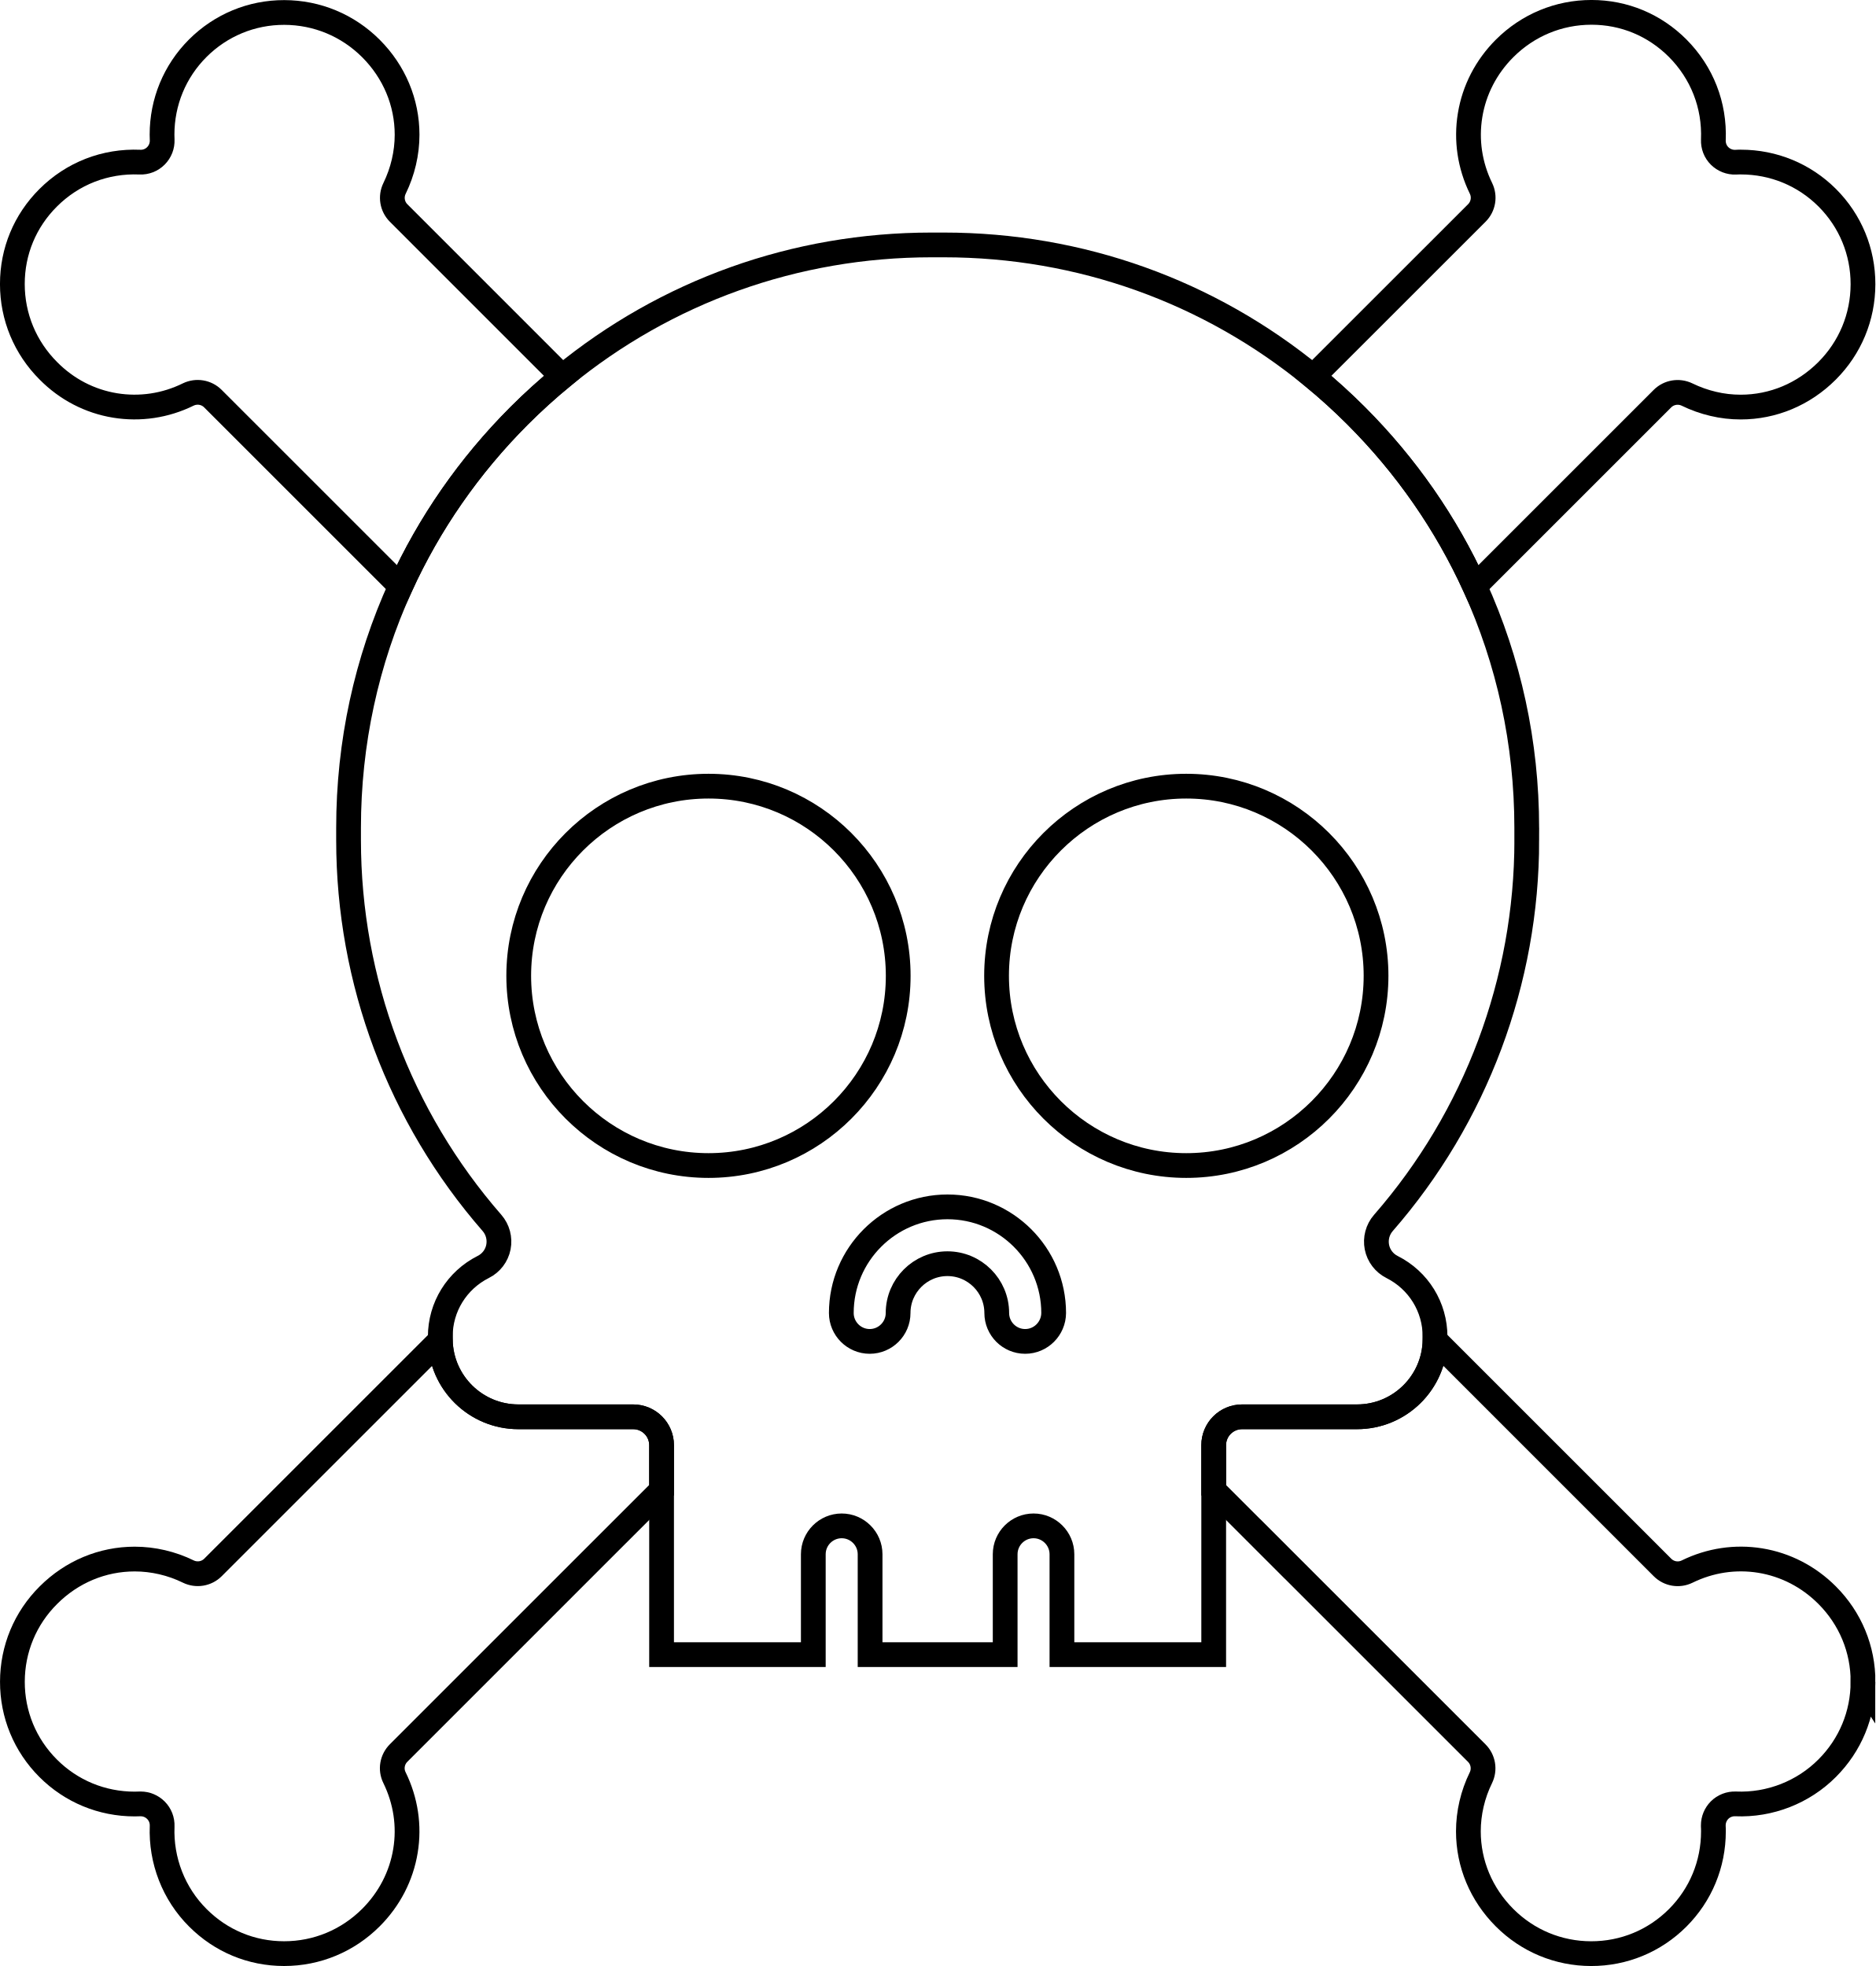
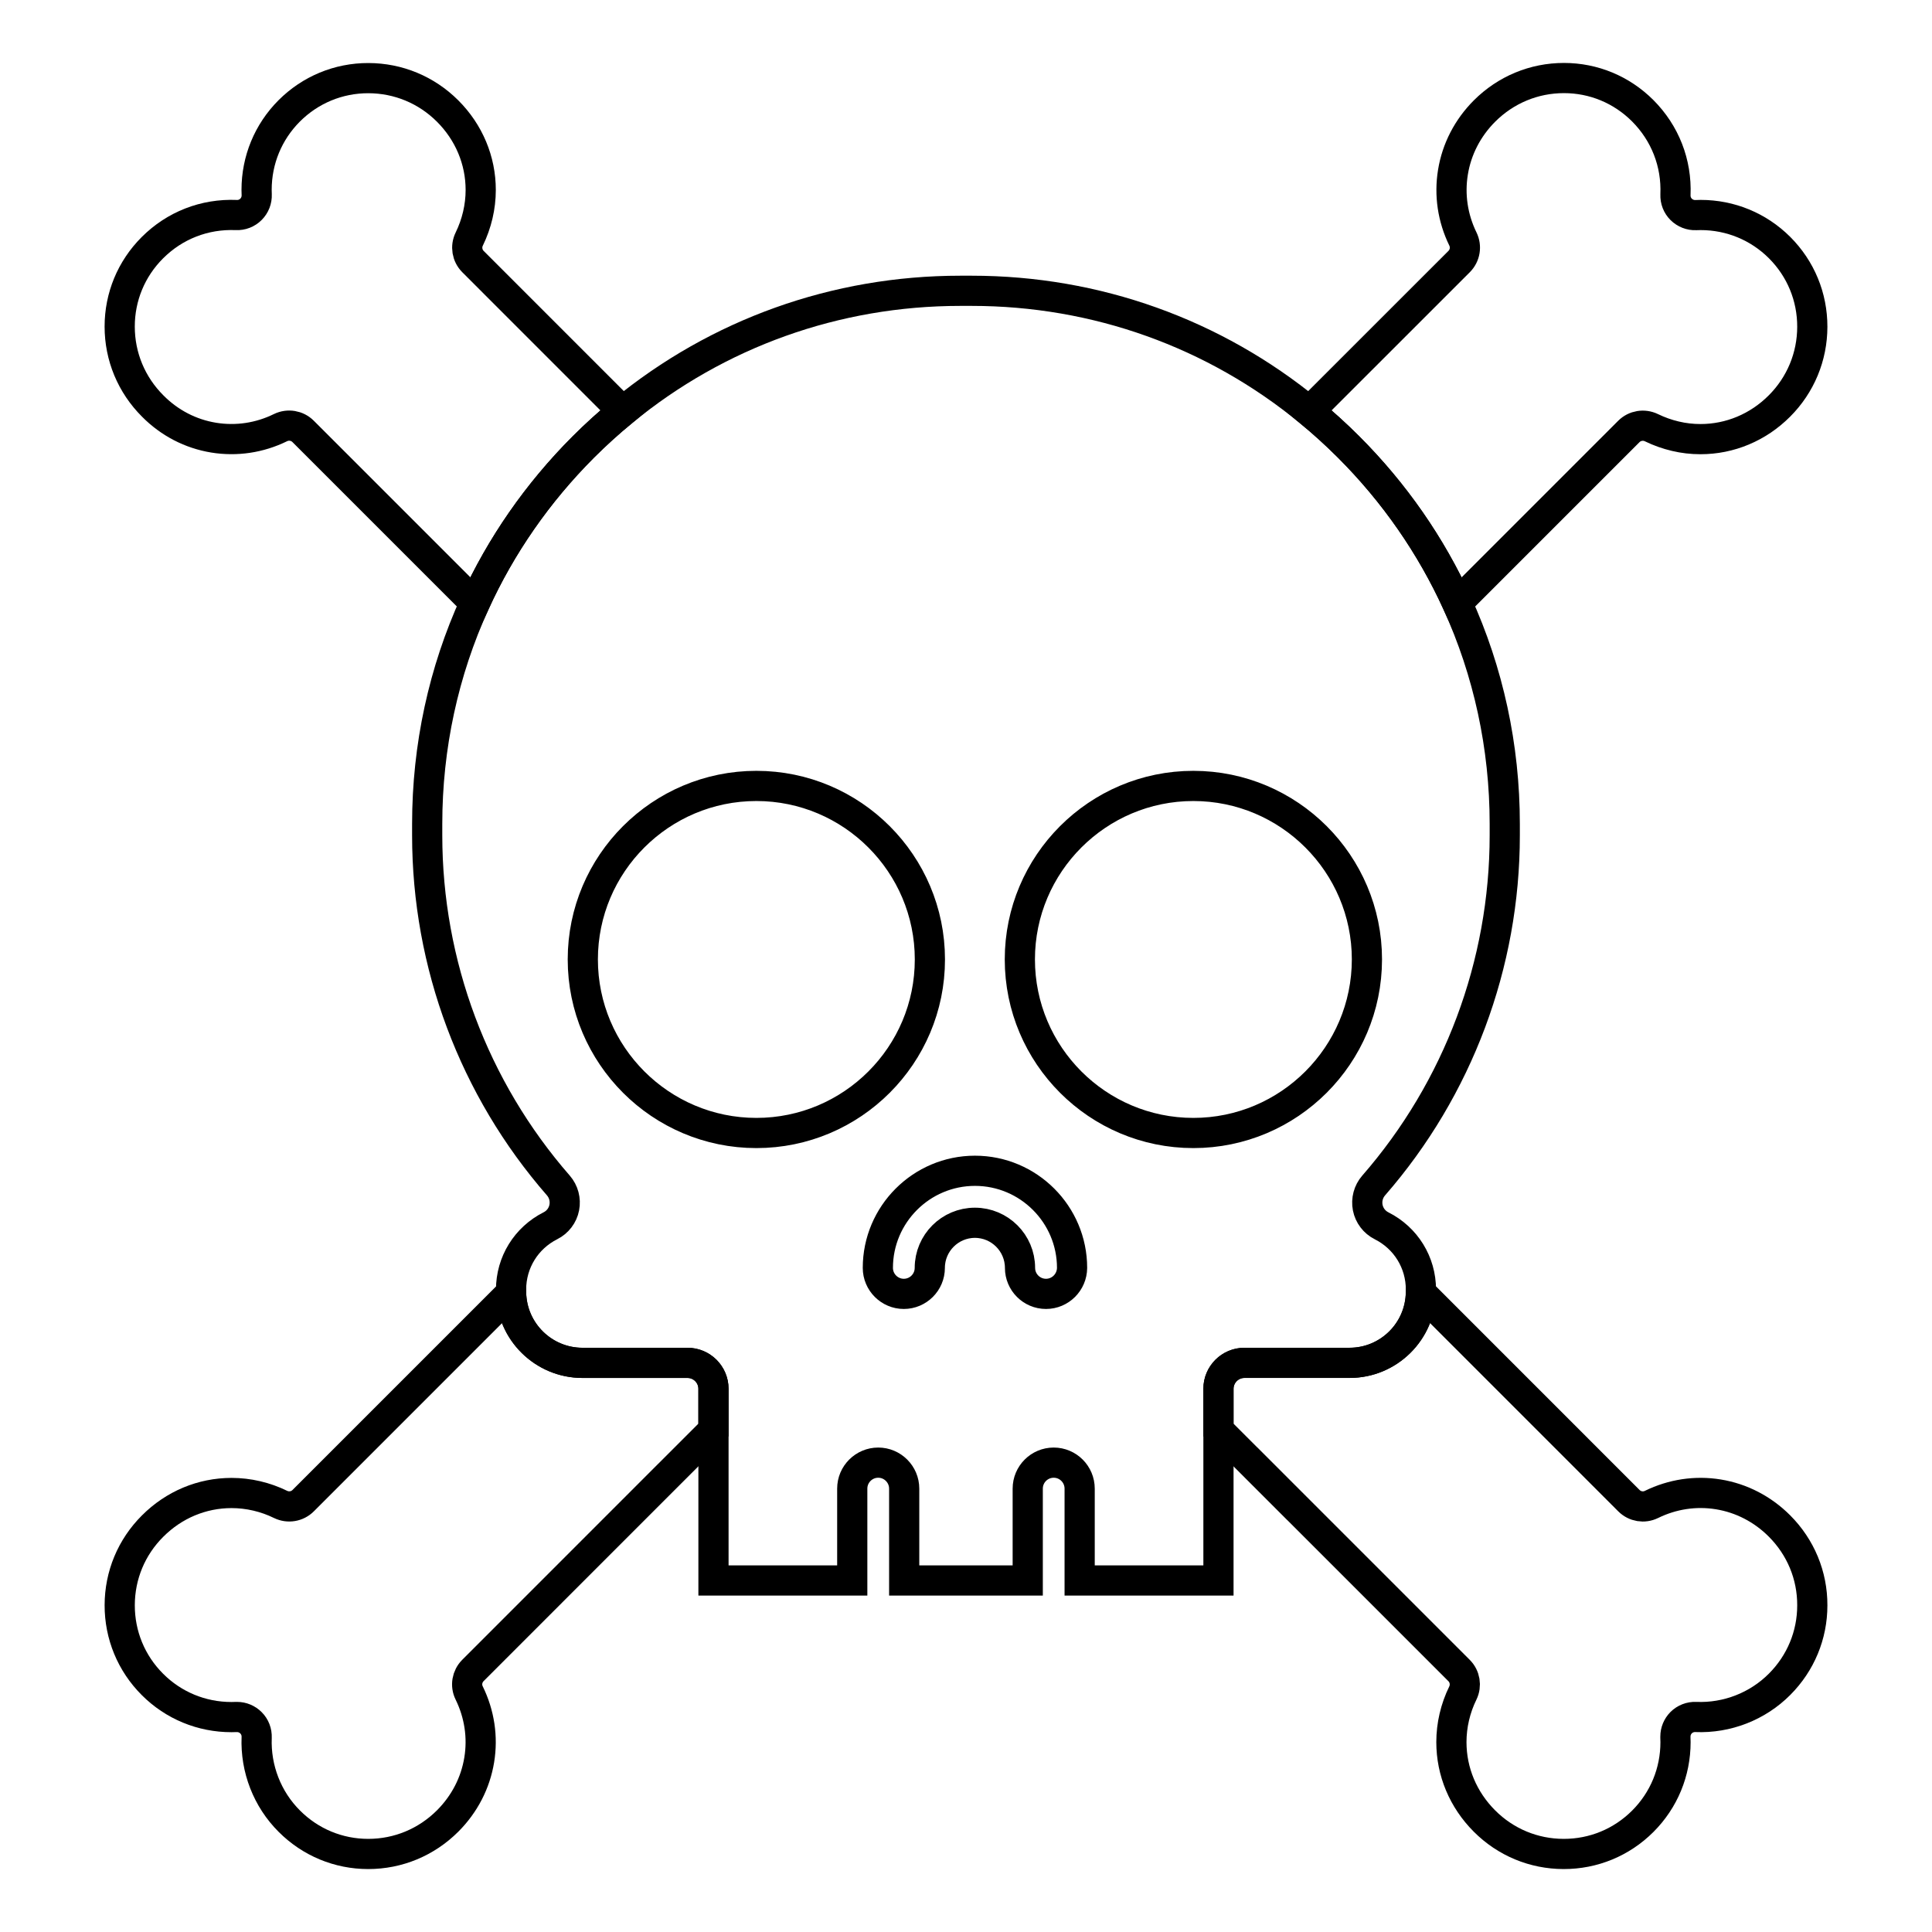
- <svg xmlns="http://www.w3.org/2000/svg" id="Layer_3" data-name="Layer 3" viewBox="0 0 909.11 953.27">
-   <defs>
-     <style>
-       .cls-1 {
-         fill: none;
-         stroke: #000;
-         stroke-miterlimit: 10;
-         stroke-width: 12px;
-       }
-     </style>
-   </defs>
-   <path class="cls-1" d="m903.11,137.86c-.03,15.85-6.22,30.77-17.46,42-11.3,11.3-26.16,17.52-41.82,17.52-4.46,0-8.95-.51-13.3-1.55-4.37-1.02-8.65-2.55-12.7-4.52-4.01-1.93-8.8-1.15-11.95,2l-90.97,90.97c-13.86-30.4-33.22-58.41-57.57-82.76-6.67-6.67-13.62-12.97-20.82-18.89l79.4-79.37c3.15-3.15,3.96-7.94,2-11.95-5.42-11.12-7.25-23.37-5.27-35.45,1.99-12.22,7.79-23.44,16.72-32.38,11.28-11.27,26.22-17.49,42.11-17.49s30.57,6.16,41.76,17.34c11.84,11.89,18.03,27.68,17.34,44.49-.12,2.91.96,5.74,3.03,7.79,2.06,2.03,4.88,3.16,7.79,3.03.84-.06,1.69-.06,2.52-.06,15.79,0,30.68,6.13,41.85,17.28,11.22,11.22,17.37,26.13,17.34,41.99Z" />
-   <path class="cls-1" d="m903.11,815.53c0,15.76-6.16,30.61-17.34,41.81-11.63,11.69-27.83,18.03-44.4,17.33-2.91-.12-5.73.98-7.79,3.03-1.94,1.97-3.03,4.61-3.03,7.37v.44c.06.84.06,1.66.06,2.5,0,15.86-6.16,30.74-17.34,41.93-11.22,11.21-26.12,17.37-41.99,17.34-15.82-.03-30.74-6.22-41.94-17.46-11.3-11.31-17.52-26.16-17.52-41.84,0-8.9,2.09-17.91,6.07-26,1.93-3.99,1.15-8.78-2-11.93l-99.06-99.06v.03l-28.48-28.48v-21.8c0-7.61,6.18-13.76,13.76-13.76h55.69c20.73.03,37.56-16.65,37.85-37.24l110.27,110.29c3.15,3.15,7.94,3.96,11.95,1.99,11.12-5.45,23.4-7.29,35.45-5.33,12.22,2,23.44,7.79,32.38,16.74,11.27,11.27,17.49,26.22,17.43,42.13Z" />
-   <path class="cls-1" d="m320.71,700.72v21.8l-26.31,26.29-101.17,101.19c-3.15,3.15-3.98,7.94-2,11.93,5.45,11.13,7.31,23.4,5.33,35.47-2,12.25-7.79,23.43-16.72,32.38-11.28,11.27-26.22,17.49-42.11,17.49s-30.61-6.16-41.79-17.34c-11.71-11.65-18-27.83-17.34-44.4.12-2.92-.96-5.74-3.03-7.8-1.97-1.96-4.61-3.06-7.37-3.06h-.42c-.84.03-1.67.06-2.52.06-15.85,0-30.74-6.15-41.91-17.33-11.22-11.22-17.37-26.14-17.34-41.99.03-15.85,6.21-30.74,17.46-41.94,11.3-11.31,26.16-17.52,41.82-17.52,8.92,0,17.91,2.09,26,6.06,4.01,1.94,8.8,1.16,11.95-1.99l110.21-110.21c.35,20.55,17.18,37.17,37.82,37.17h55.67c7.61,0,13.77,6.18,13.77,13.76Z" />
-   <path class="cls-1" d="m740.11,407.38v-6.04c0-41.06-8.69-80.77-25.21-117.05-13.86-30.4-33.22-58.41-57.57-82.76-6.67-6.67-13.62-12.97-20.82-18.89-50.38-41.37-112.95-63.88-178.99-63.88h-5.97c-66.04,0-128.61,22.51-178.97,63.88-7.2,5.92-14.16,12.22-20.84,18.89-24.33,24.35-43.69,52.34-57.55,82.74-16.53,36.28-25.22,76.01-25.22,117.07v6.01c0,68.28,24.69,134.21,69.53,185.62,2.79,3.21,3.93,7.52,3.12,11.71-.81,4.17-3.53,7.73-7.34,9.63-12.85,6.49-20.85,19.44-20.85,33.81v1.02c0,.23,0,.44.02.66.35,20.55,17.18,37.17,37.82,37.17h55.67c7.61,0,13.77,6.18,13.77,13.76v101.58h73.55v-48.68c0-7.61,6.19-13.77,13.77-13.77s13.76,6.19,13.76,13.77v48.68h65.48v-48.68c0-7.61,6.18-13.77,13.76-13.77s13.76,6.19,13.76,13.77v48.68h73.57v-101.58c0-7.61,6.18-13.76,13.76-13.76h55.69c20.73.03,37.56-16.65,37.85-37.24.01-.18.01-.38.01-.56v-1.02c0-14.37-7.97-27.32-20.85-33.81-3.8-1.9-6.52-5.48-7.34-9.63-.81-4.19.33-8.5,3.12-11.71,44.84-51.41,69.53-117.34,69.53-185.62Zm-396.65,157.76c-50.71,0-92-41.25-92-92s41.25-91.95,92-91.95,91.96,41.25,91.96,91.95c.03,50.74-41.22,92-91.96,92Zm153.5,85.28c-7.61,0-13.77-6.19-13.77-13.77,0-13.18-10.73-23.91-23.91-23.91s-23.91,10.73-23.91,23.91c0,7.61-6.19,13.77-13.77,13.77s-13.76-6.19-13.76-13.77c0-28.37,23.1-51.47,51.47-51.47s51.47,23.1,51.47,51.47c-.06,7.58-6.21,13.77-13.82,13.77Zm78.1-85.28c-50.71,0-91.96-41.25-91.96-92s41.25-91.95,91.96-91.95,92,41.25,92,91.95c-.03,50.74-41.28,92-92,92Z" />
-   <path class="cls-1" d="m272.58,182.64c-7.2,5.92-14.16,12.22-20.84,18.89-24.33,24.35-43.69,52.34-57.55,82.74l-90.99-90.99c-3.15-3.15-7.94-3.93-11.95-2-11.12,5.47-23.4,7.28-35.47,5.32-12.23-2-23.43-7.8-32.3-16.77-11.28-11.27-17.49-26.22-17.49-42.1s6.12-30.58,17.31-41.78c11.87-11.87,27.66-18.03,44.49-17.34,2.91.14,5.73-.96,7.79-3.03s3.15-4.88,3.03-7.79c-.03-.84-.06-1.69-.06-2.52,0-15.79,6.13-30.68,17.28-41.85,11.21-11.21,26.13-17.4,41.97-17.37,15.86.03,30.77,6.22,42.02,17.46,11.3,11.3,17.52,26.16,17.52,41.82,0,4.46-.53,8.95-1.55,13.3-1.02,4.37-2.55,8.65-4.52,12.7-1.97,4.01-1.18,8.8,1.97,11.95l79.32,79.34Z" />
+ <svg xmlns="http://www.w3.org/2000/svg" version="1.1" id="Layer_3" x="0px" y="0px" width="1024px" height="1024px" viewBox="0 0 1024 1024" style="enable-background:new 0 0 1024 1024;" xml:space="preserve">
+   <style type="text/css">
+ 	.st0{fill:none;stroke:#000000;stroke-width:16;stroke-miterlimit:10;}
+ </style>
+   <g id="Layer_2">
+ </g>
+   <g>
+     <g>
+       <path class="st0" d="M960.56,173.23c-0.03,15.85-6.22,30.77-17.46,42c-11.3,11.3-26.16,17.52-41.82,17.52    c-4.46,0-8.95-0.51-13.3-1.55c-4.37-1.02-8.65-2.55-12.7-4.52c-4.01-1.93-8.8-1.15-11.95,2l-90.97,90.97    c-13.86-30.4-33.22-58.41-57.57-82.76c-6.67-6.67-13.62-12.97-20.82-18.89l79.4-79.37c3.15-3.15,3.96-7.94,2-11.95    c-5.42-11.12-7.25-23.37-5.27-35.45c1.99-12.22,7.79-23.44,16.72-32.38c11.28-11.27,26.22-17.49,42.11-17.49    c15.76,0,30.57,6.16,41.76,17.34c11.84,11.89,18.03,27.68,17.34,44.49c-0.12,2.91,0.96,5.74,3.03,7.79    c2.06,2.03,4.88,3.16,7.79,3.03c0.84-0.06,1.69-0.06,2.52-0.06c15.79,0,30.68,6.13,41.85,17.28    C954.44,142.46,960.59,157.36,960.56,173.23z" />
+       <path class="st0" d="M960.56,850.89c0,15.76-6.16,30.61-17.34,41.81c-11.63,11.69-27.83,18.03-44.4,17.33    c-2.91-0.12-5.73,0.98-7.79,3.03c-1.94,1.97-3.03,4.61-3.03,7.37v0.44c0.06,0.84,0.06,1.66,0.06,2.5    c0,15.86-6.16,30.74-17.34,41.93c-11.22,11.21-26.12,17.37-41.99,17.34c-15.82-0.03-30.74-6.22-41.94-17.46    c-11.3-11.31-17.52-26.16-17.52-41.84c0-8.9,2.09-17.91,6.07-26c1.93-3.99,1.15-8.78-2-11.93l-99.06-99.06v0.03l-28.48-28.48    v-21.8c0-7.61,6.18-13.76,13.76-13.76h55.69c20.73,0.03,37.56-16.65,37.85-37.24l110.27,110.29c3.15,3.15,7.94,3.96,11.95,1.99    c11.12-5.45,23.4-7.29,35.45-5.33c12.22,2,23.44,7.79,32.38,16.74C954.39,820.04,960.62,834.98,960.56,850.89z" />
+       <path class="st0" d="M378.15,736.09v21.8l-26.31,26.29L250.67,885.37c-3.15,3.15-3.98,7.94-2,11.93    c5.45,11.13,7.31,23.4,5.33,35.47c-2,12.25-7.79,23.43-16.72,32.38c-11.28,11.27-26.22,17.49-42.11,17.49    c-15.76,0-30.61-6.16-41.79-17.34c-11.71-11.65-18-27.83-17.34-44.4c0.12-2.92-0.96-5.74-3.03-7.8c-1.97-1.96-4.61-3.06-7.37-3.06    h-0.42c-0.84,0.03-1.67,0.06-2.52,0.06c-15.85,0-30.74-6.15-41.91-17.33c-11.22-11.22-17.37-26.14-17.34-41.99    c0.03-15.85,6.21-30.74,17.46-41.94c11.3-11.31,26.16-17.52,41.82-17.52c8.92,0,17.91,2.09,26,6.06c4.01,1.94,8.8,1.16,11.95-1.99    l110.21-110.21c0.35,20.55,17.18,37.17,37.82,37.17h55.67C371.99,722.33,378.15,728.51,378.15,736.09z" />
+       <path class="st0" d="M797.55,442.75v-6.04c0-41.06-8.69-80.77-25.21-117.05c-13.86-30.4-33.22-58.41-57.57-82.76    c-6.67-6.67-13.62-12.97-20.82-18.89c-50.38-41.37-112.95-63.88-178.99-63.88H509c-66.04,0-128.61,22.51-178.97,63.88    c-7.2,5.92-14.16,12.22-20.84,18.89c-24.33,24.35-43.69,52.34-57.55,82.74c-16.53,36.28-25.22,76.01-25.22,117.07v6.01    c0,68.28,24.69,134.21,69.53,185.62c2.79,3.21,3.93,7.52,3.12,11.71c-0.81,4.17-3.53,7.73-7.34,9.63    c-12.85,6.49-20.85,19.44-20.85,33.81v1.02c0,0.23,0,0.44,0.02,0.66c0.35,20.55,17.18,37.17,37.82,37.17h55.67    c7.61,0,13.77,6.18,13.77,13.76v101.58h73.55v-48.68c0-7.61,6.19-13.77,13.77-13.77c7.58,0,13.76,6.19,13.76,13.77v48.68h65.48    v-48.68c0-7.61,6.18-13.77,13.76-13.77c7.61,0,13.76,6.19,13.76,13.77v48.68h73.57V736.09c0-7.61,6.18-13.76,13.76-13.76h55.69    c20.73,0.03,37.56-16.65,37.85-37.24c0.01-0.18,0.01-0.38,0.01-0.56v-1.02c0-14.37-7.97-27.32-20.85-33.81    c-3.8-1.9-6.52-5.48-7.34-9.63c-0.81-4.19,0.33-8.5,3.12-11.71C772.86,576.96,797.55,511.03,797.55,442.75z M400.9,600.51    c-50.71,0-92-41.25-92-92c0-50.7,41.25-91.95,92-91.95c50.71,0,91.96,41.25,91.96,91.95C492.9,559.26,451.64,600.51,400.9,600.51z     M554.4,685.78c-7.61,0-13.77-6.19-13.77-13.77c0-13.18-10.73-23.91-23.91-23.91s-23.91,10.73-23.91,23.91    c0,7.61-6.19,13.77-13.77,13.77c-7.58,0-13.76-6.19-13.76-13.77c0-28.37,23.1-51.47,51.47-51.47c28.37,0,51.47,23.1,51.47,51.47    C568.15,679.59,562.01,685.78,554.4,685.78z M632.5,600.51c-50.71,0-91.96-41.25-91.96-92c0-50.7,41.25-91.95,91.96-91.95    s92,41.25,92,91.95C724.47,559.26,683.21,600.51,632.5,600.51z" />
+       <path class="st0" d="M330.03,218c-7.2,5.92-14.16,12.22-20.84,18.89c-24.33,24.35-43.69,52.34-57.55,82.74l-90.99-90.99    c-3.15-3.15-7.94-3.93-11.95-2c-11.12,5.47-23.4,7.28-35.47,5.32c-12.23-2-23.43-7.8-32.3-16.77    c-11.28-11.27-17.49-26.22-17.49-42.1c0-15.77,6.12-30.58,17.31-41.78c11.87-11.87,27.66-18.03,44.49-17.34    c2.91,0.14,5.73-0.96,7.79-3.03c2.06-2.06,3.15-4.88,3.03-7.79c-0.03-0.84-0.06-1.69-0.06-2.52c0-15.79,6.13-30.68,17.28-41.85    c11.21-11.21,26.13-17.4,41.97-17.37c15.86,0.03,30.77,6.22,42.02,17.46c11.3,11.3,17.52,26.16,17.52,41.82    c0,4.46-0.53,8.95-1.55,13.3c-1.02,4.37-2.55,8.65-4.52,12.7c-1.97,4.01-1.18,8.8,1.97,11.95L330.03,218z" />
+     </g>
+   </g>
</svg>
